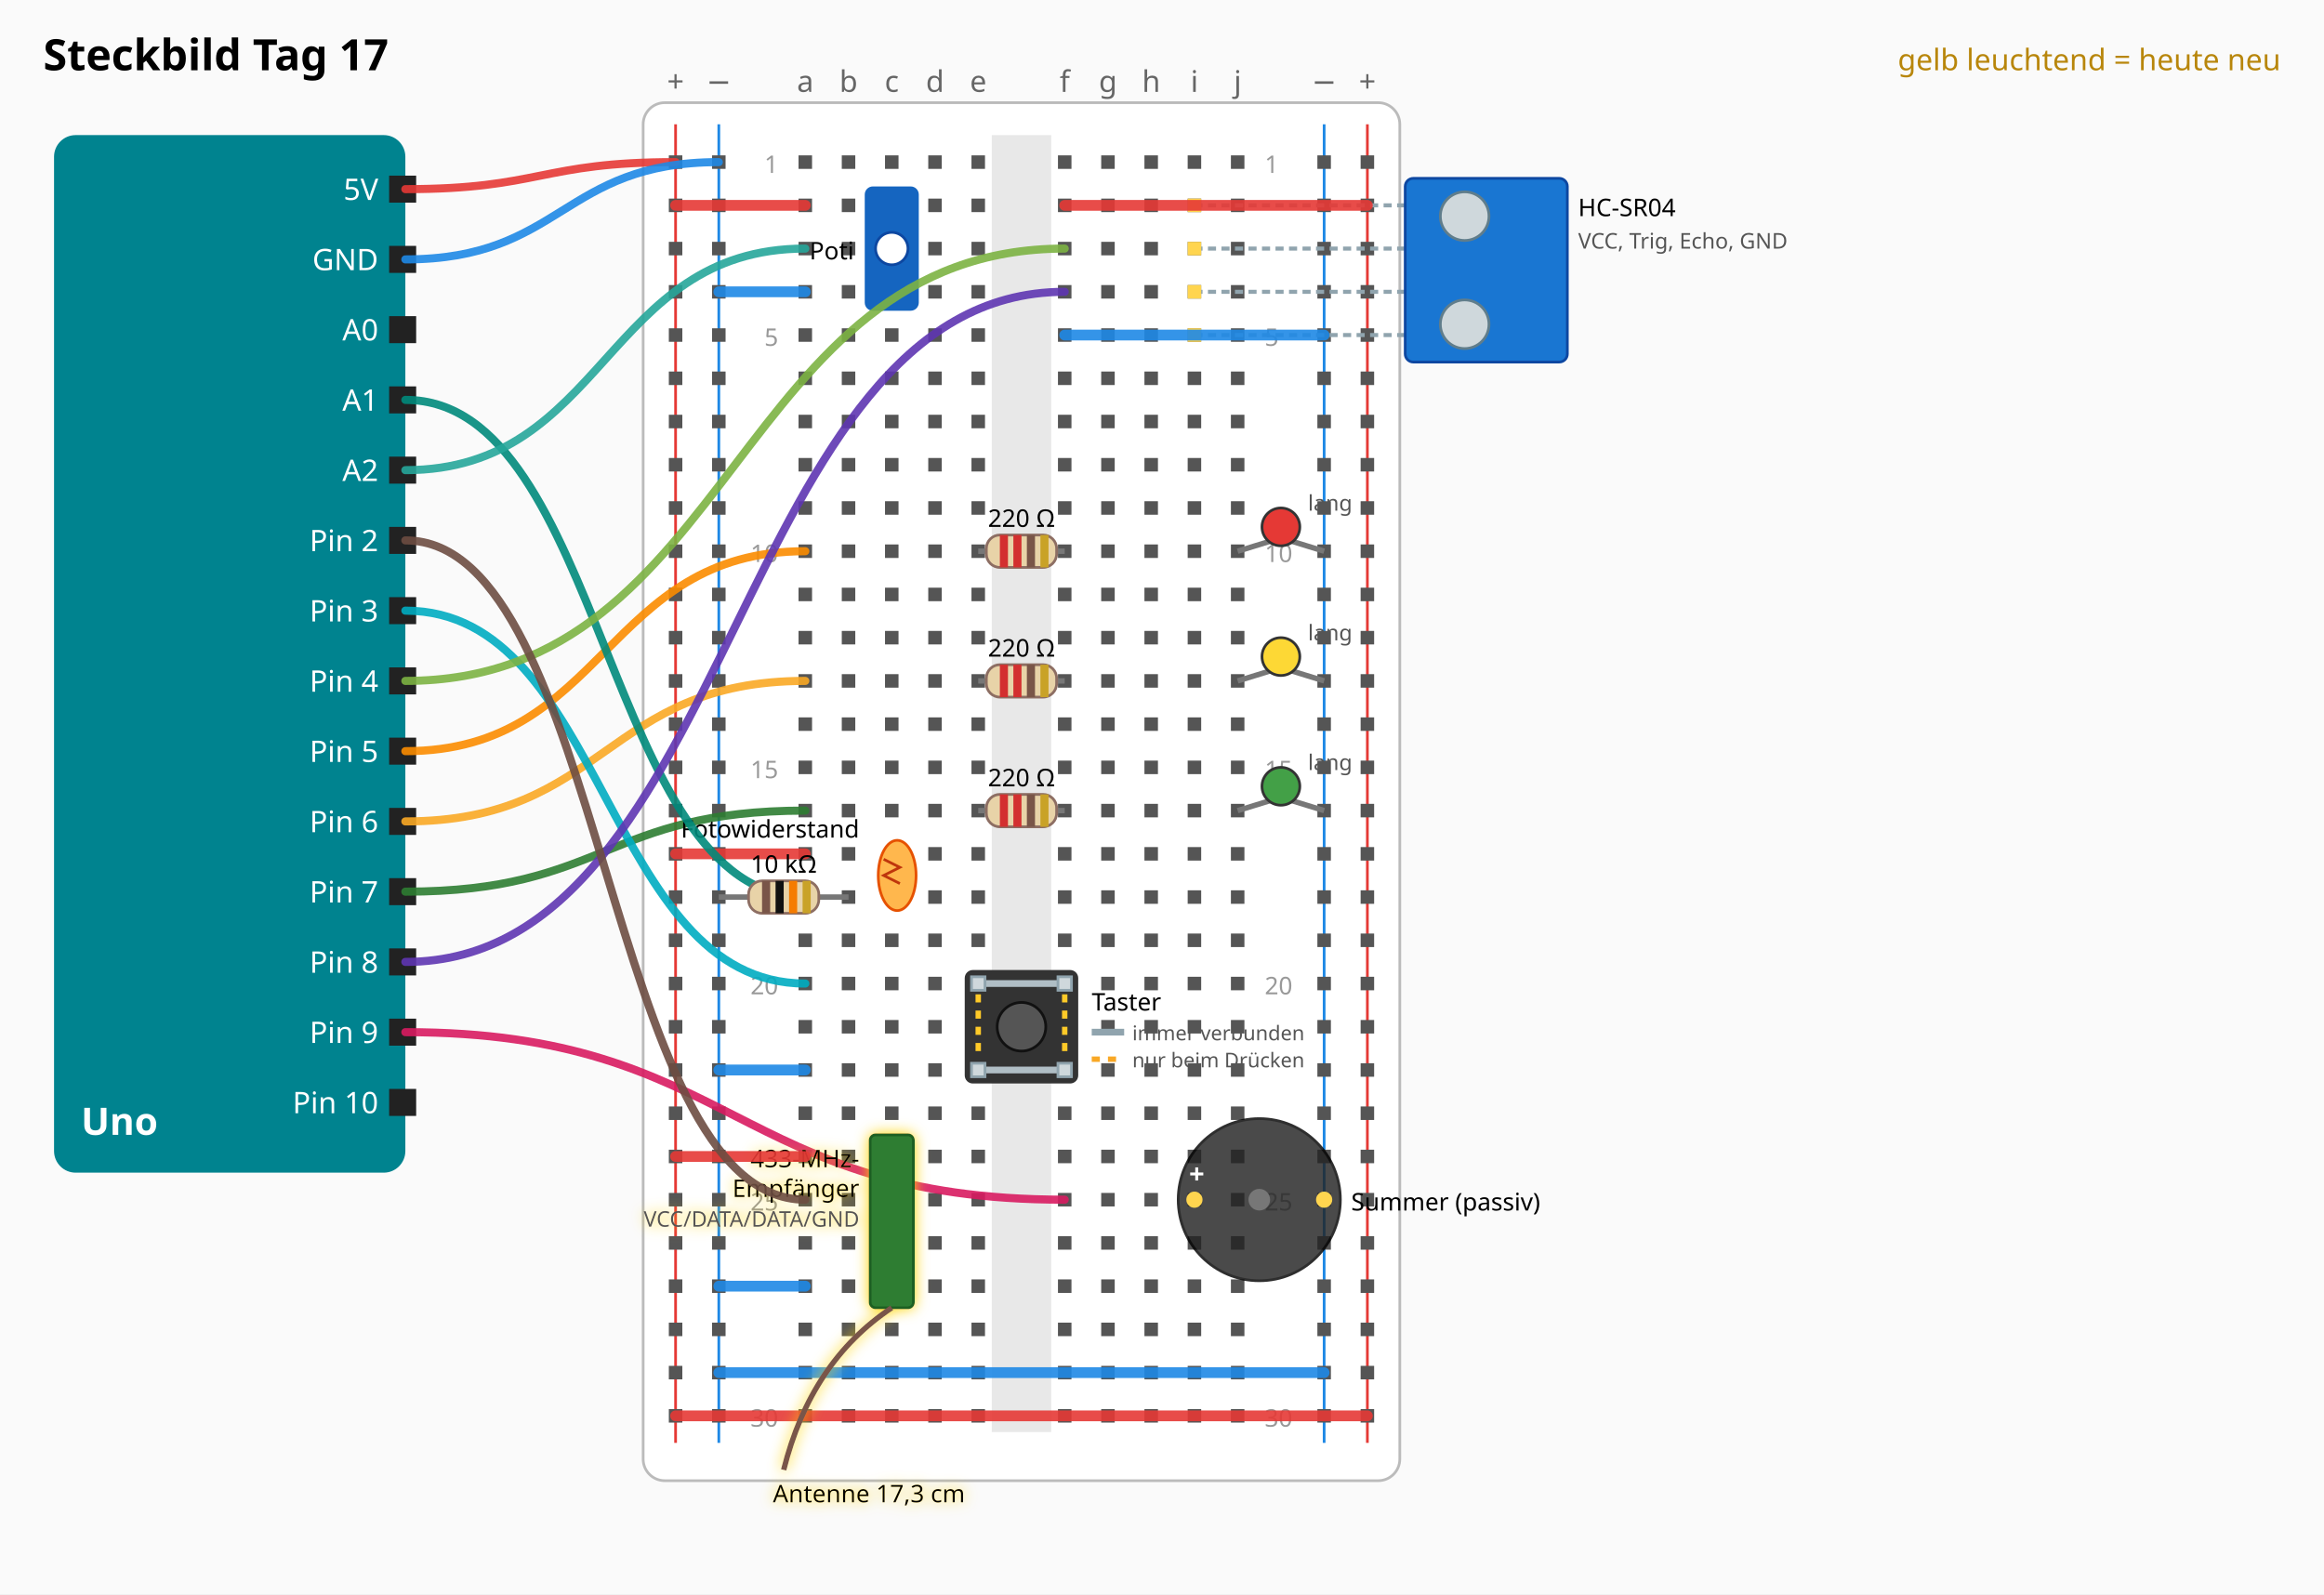
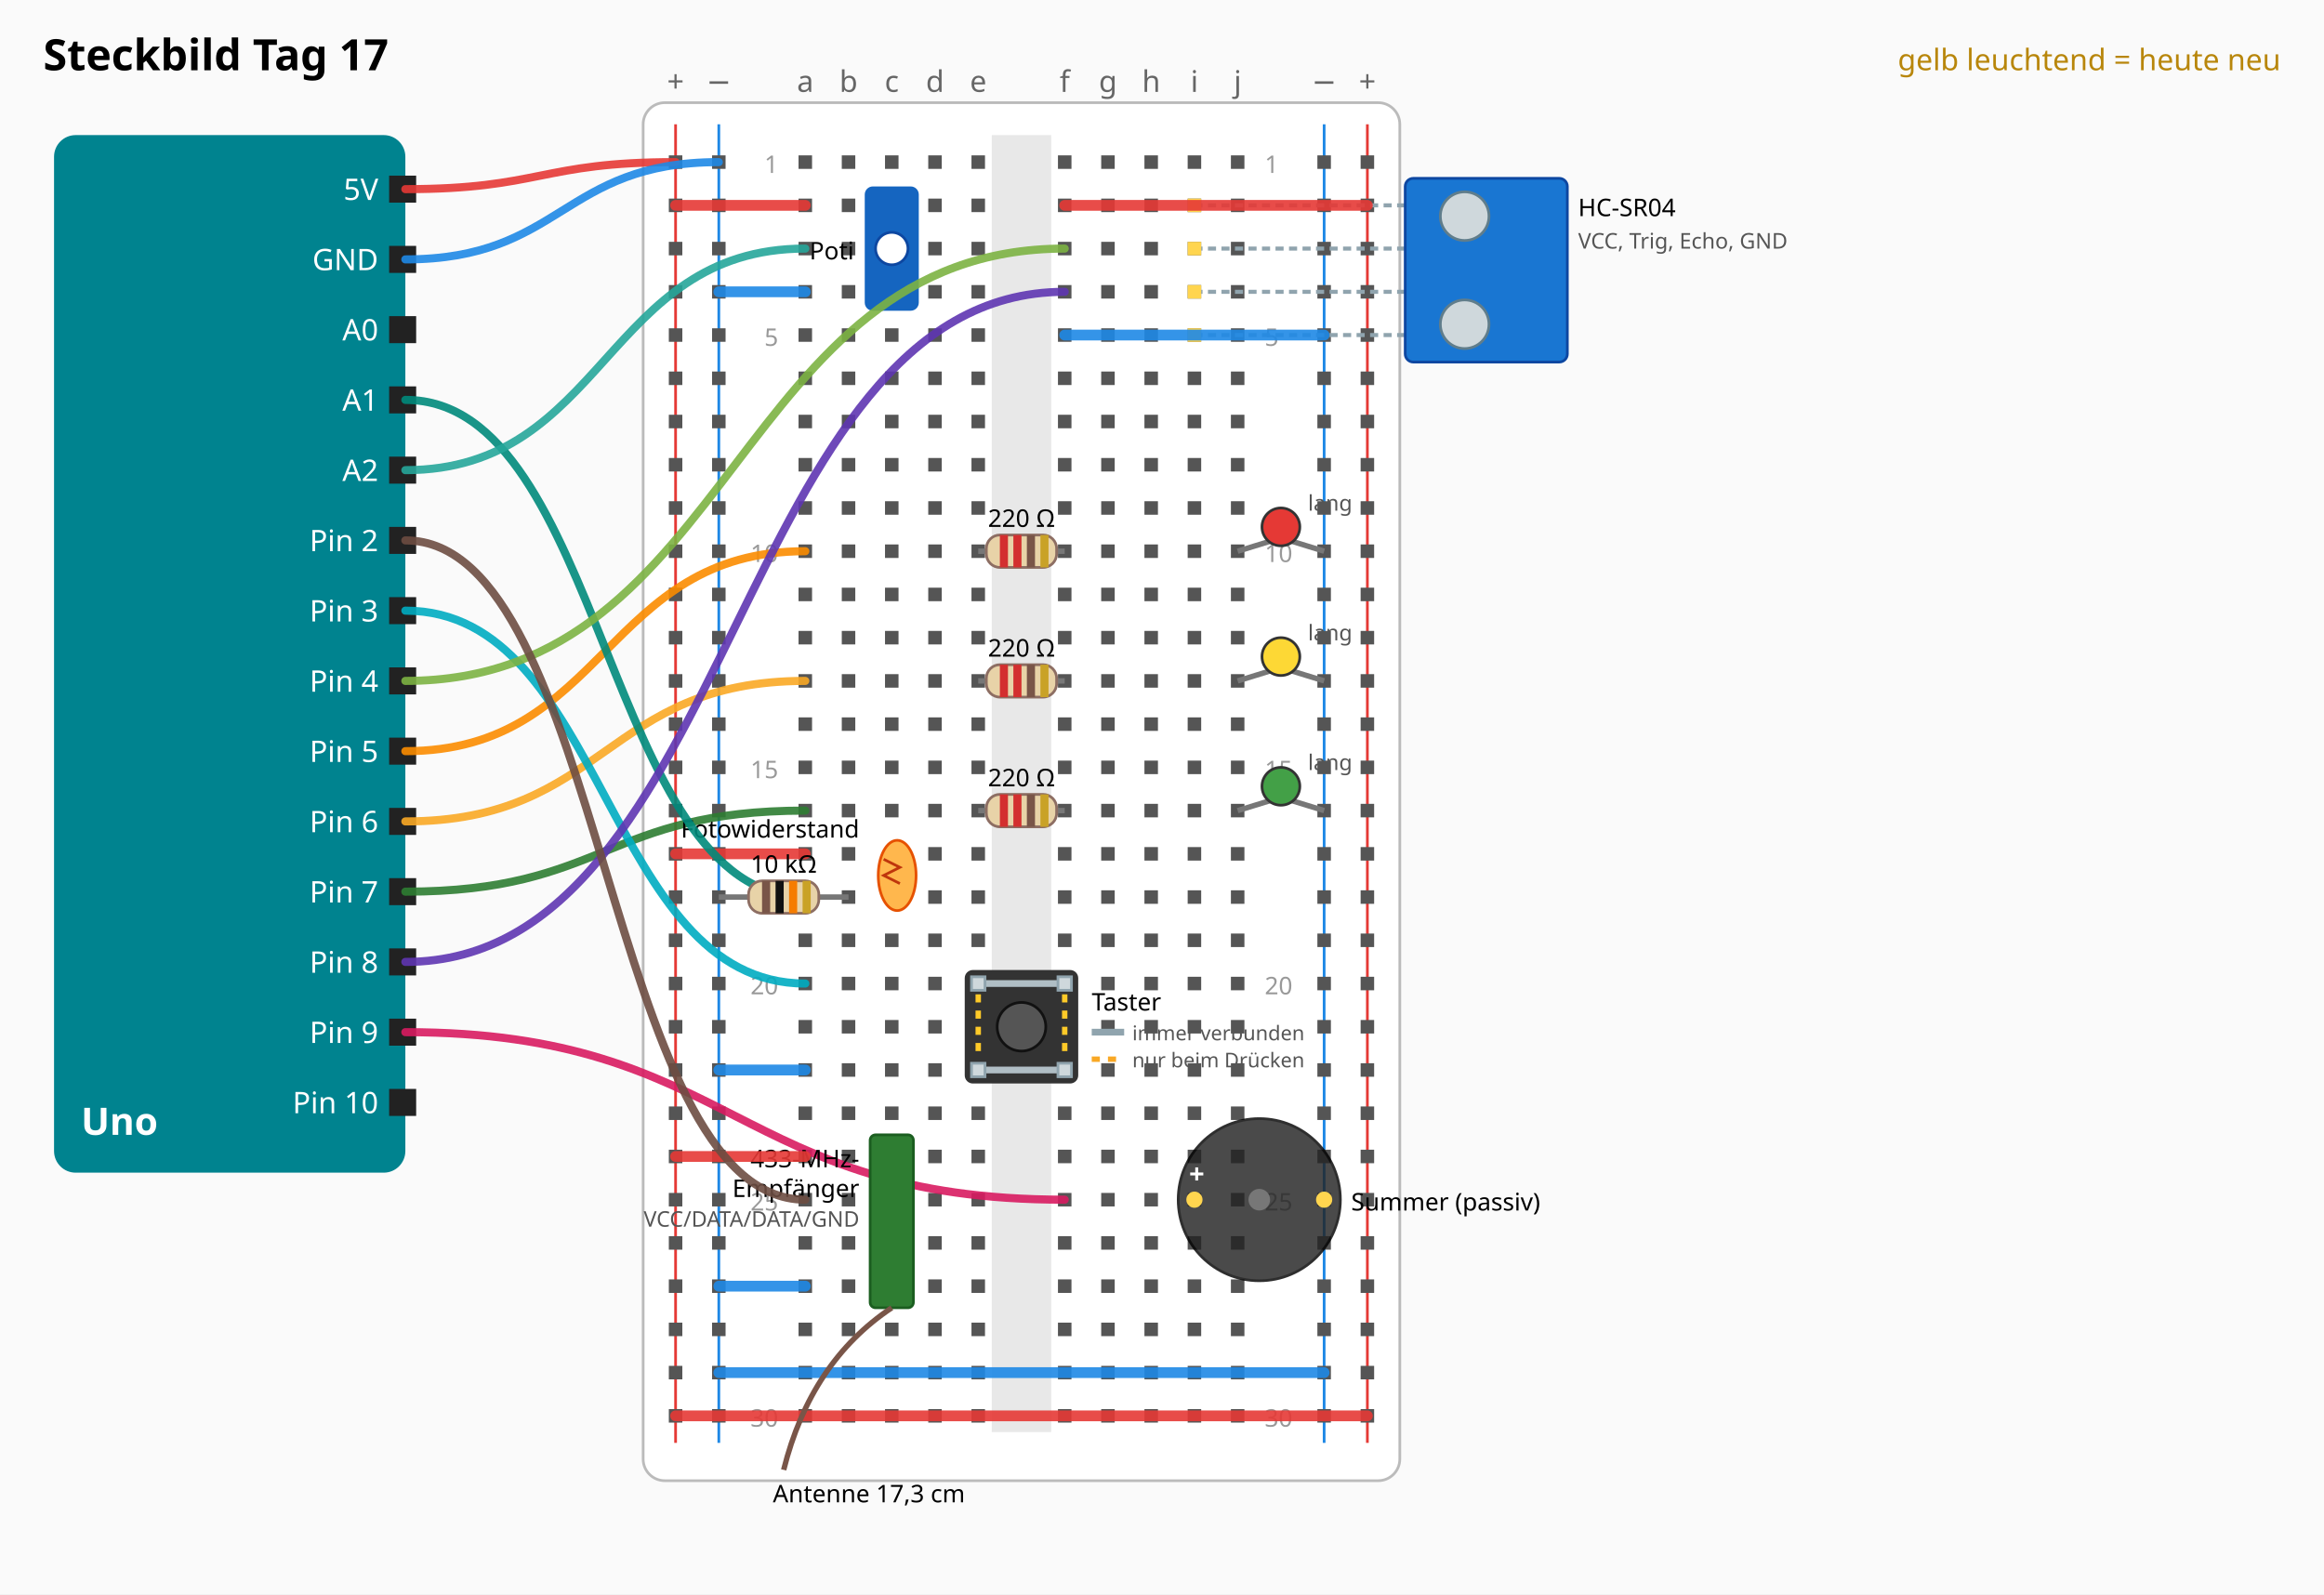
<svg xmlns="http://www.w3.org/2000/svg" viewBox="0 0 860 590" font-family="sans-serif" font-size="11">
  <defs>
    <filter id="glow" filterUnits="userSpaceOnUse" x="0" y="0" width="860" height="590">
      <feDropShadow dx="0" dy="0" stdDeviation="2.5" flood-color="#ffd400" flood-opacity="1" />
    </filter>
  </defs>
  <rect width="860" height="590" fill="#fafafa" />
  <text x="16" y="26" font-size="16" font-weight="bold">Steckbild Tag 17</text>
  <text x="844" y="26" text-anchor="end" fill="#b8860b">gelb leuchtend = heute neu</text>
  <rect x="238" y="38" width="280" height="510" rx="8" fill="#ffffff" stroke="#bbb" />
  <rect x="367" y="50" width="22" height="480" fill="#e8e8e8" />
  <line x1="250" y1="46" x2="250" y2="534" stroke="#e53935" stroke-width="1" />
  <line x1="506" y1="46" x2="506" y2="534" stroke="#e53935" stroke-width="1" />
  <line x1="266" y1="46" x2="266" y2="534" stroke="#1e88e5" stroke-width="1" />
  <line x1="490" y1="46" x2="490" y2="534" stroke="#1e88e5" stroke-width="1" />
  <text x="250" y="34" text-anchor="middle" fill="#666">+</text>
  <rect x="247.5" y="57.5" width="5" height="5" fill="#555" />
  <rect x="247.5" y="73.5" width="5" height="5" fill="#555" />
  <rect x="247.5" y="89.5" width="5" height="5" fill="#555" />
  <rect x="247.5" y="105.5" width="5" height="5" fill="#555" />
  <rect x="247.5" y="121.5" width="5" height="5" fill="#555" />
  <rect x="247.5" y="137.5" width="5" height="5" fill="#555" />
  <rect x="247.5" y="153.5" width="5" height="5" fill="#555" />
  <rect x="247.5" y="169.5" width="5" height="5" fill="#555" />
  <rect x="247.5" y="185.5" width="5" height="5" fill="#555" />
  <rect x="247.5" y="201.5" width="5" height="5" fill="#555" />
  <rect x="247.5" y="217.5" width="5" height="5" fill="#555" />
  <rect x="247.5" y="233.5" width="5" height="5" fill="#555" />
  <rect x="247.5" y="249.5" width="5" height="5" fill="#555" />
  <rect x="247.5" y="265.5" width="5" height="5" fill="#555" />
  <rect x="247.5" y="281.5" width="5" height="5" fill="#555" />
  <rect x="247.5" y="297.5" width="5" height="5" fill="#555" />
  <rect x="247.5" y="313.5" width="5" height="5" fill="#555" />
  <rect x="247.5" y="329.5" width="5" height="5" fill="#555" />
  <rect x="247.5" y="345.5" width="5" height="5" fill="#555" />
  <rect x="247.5" y="361.5" width="5" height="5" fill="#555" />
  <rect x="247.5" y="377.5" width="5" height="5" fill="#555" />
  <rect x="247.5" y="393.5" width="5" height="5" fill="#555" />
  <rect x="247.5" y="409.5" width="5" height="5" fill="#555" />
  <rect x="247.5" y="425.5" width="5" height="5" fill="#555" />
  <rect x="247.5" y="441.5" width="5" height="5" fill="#555" />
  <rect x="247.5" y="457.5" width="5" height="5" fill="#555" />
  <rect x="247.5" y="473.5" width="5" height="5" fill="#555" />
  <rect x="247.5" y="489.5" width="5" height="5" fill="#555" />
  <rect x="247.5" y="505.5" width="5" height="5" fill="#555" />
  <rect x="247.5" y="521.5" width="5" height="5" fill="#555" />
  <text x="266" y="34" text-anchor="middle" fill="#666">−</text>
  <rect x="263.5" y="57.5" width="5" height="5" fill="#555" />
  <rect x="263.5" y="73.5" width="5" height="5" fill="#555" />
  <rect x="263.5" y="89.5" width="5" height="5" fill="#555" />
  <rect x="263.5" y="105.5" width="5" height="5" fill="#555" />
  <rect x="263.5" y="121.5" width="5" height="5" fill="#555" />
  <rect x="263.5" y="137.5" width="5" height="5" fill="#555" />
  <rect x="263.5" y="153.5" width="5" height="5" fill="#555" />
  <rect x="263.5" y="169.5" width="5" height="5" fill="#555" />
  <rect x="263.5" y="185.5" width="5" height="5" fill="#555" />
  <rect x="263.5" y="201.5" width="5" height="5" fill="#555" />
  <rect x="263.5" y="217.5" width="5" height="5" fill="#555" />
  <rect x="263.5" y="233.5" width="5" height="5" fill="#555" />
  <rect x="263.5" y="249.5" width="5" height="5" fill="#555" />
  <rect x="263.5" y="265.5" width="5" height="5" fill="#555" />
  <rect x="263.5" y="281.5" width="5" height="5" fill="#555" />
  <rect x="263.5" y="297.5" width="5" height="5" fill="#555" />
  <rect x="263.5" y="313.5" width="5" height="5" fill="#555" />
  <rect x="263.5" y="329.5" width="5" height="5" fill="#555" />
  <rect x="263.5" y="345.5" width="5" height="5" fill="#555" />
  <rect x="263.5" y="361.5" width="5" height="5" fill="#555" />
  <rect x="263.5" y="377.5" width="5" height="5" fill="#555" />
  <rect x="263.5" y="393.5" width="5" height="5" fill="#555" />
  <rect x="263.5" y="409.5" width="5" height="5" fill="#555" />
  <rect x="263.5" y="425.5" width="5" height="5" fill="#555" />
  <rect x="263.5" y="441.5" width="5" height="5" fill="#555" />
  <rect x="263.5" y="457.5" width="5" height="5" fill="#555" />
  <rect x="263.5" y="473.5" width="5" height="5" fill="#555" />
  <rect x="263.5" y="489.5" width="5" height="5" fill="#555" />
  <rect x="263.5" y="505.5" width="5" height="5" fill="#555" />
  <rect x="263.5" y="521.5" width="5" height="5" fill="#555" />
  <text x="298" y="34" text-anchor="middle" fill="#666">a</text>
  <rect x="295.5" y="57.5" width="5" height="5" fill="#555" />
  <rect x="295.5" y="73.5" width="5" height="5" fill="#555" />
  <rect x="295.5" y="89.5" width="5" height="5" fill="#555" />
  <rect x="295.5" y="105.5" width="5" height="5" fill="#555" />
  <rect x="295.5" y="121.5" width="5" height="5" fill="#555" />
  <rect x="295.5" y="137.5" width="5" height="5" fill="#555" />
  <rect x="295.5" y="153.5" width="5" height="5" fill="#555" />
  <rect x="295.5" y="169.5" width="5" height="5" fill="#555" />
  <rect x="295.5" y="185.5" width="5" height="5" fill="#555" />
  <rect x="295.5" y="201.5" width="5" height="5" fill="#555" />
  <rect x="295.5" y="217.5" width="5" height="5" fill="#555" />
  <rect x="295.5" y="233.5" width="5" height="5" fill="#555" />
  <rect x="295.5" y="249.5" width="5" height="5" fill="#555" />
  <rect x="295.5" y="265.5" width="5" height="5" fill="#555" />
  <rect x="295.5" y="281.5" width="5" height="5" fill="#555" />
  <rect x="295.5" y="297.5" width="5" height="5" fill="#555" />
  <rect x="295.5" y="313.5" width="5" height="5" fill="#555" />
  <rect x="295.5" y="329.5" width="5" height="5" fill="#555" />
  <rect x="295.5" y="345.5" width="5" height="5" fill="#555" />
  <rect x="295.5" y="361.5" width="5" height="5" fill="#555" />
  <rect x="295.5" y="377.5" width="5" height="5" fill="#555" />
  <rect x="295.5" y="393.5" width="5" height="5" fill="#555" />
  <rect x="295.5" y="409.5" width="5" height="5" fill="#555" />
  <rect x="295.5" y="425.5" width="5" height="5" fill="#555" />
  <rect x="295.5" y="441.5" width="5" height="5" fill="#555" />
  <rect x="295.5" y="457.5" width="5" height="5" fill="#555" />
  <rect x="295.5" y="473.5" width="5" height="5" fill="#555" />
  <rect x="295.5" y="489.5" width="5" height="5" fill="#555" />
  <rect x="295.5" y="505.5" width="5" height="5" fill="#555" />
  <rect x="295.5" y="521.5" width="5" height="5" fill="#555" />
  <text x="314" y="34" text-anchor="middle" fill="#666">b</text>
  <rect x="311.5" y="57.5" width="5" height="5" fill="#555" />
  <rect x="311.5" y="73.5" width="5" height="5" fill="#555" />
  <rect x="311.5" y="89.5" width="5" height="5" fill="#555" />
  <rect x="311.5" y="105.5" width="5" height="5" fill="#555" />
  <rect x="311.5" y="121.5" width="5" height="5" fill="#555" />
  <rect x="311.5" y="137.5" width="5" height="5" fill="#555" />
  <rect x="311.5" y="153.5" width="5" height="5" fill="#555" />
  <rect x="311.5" y="169.5" width="5" height="5" fill="#555" />
  <rect x="311.5" y="185.5" width="5" height="5" fill="#555" />
  <rect x="311.5" y="201.5" width="5" height="5" fill="#555" />
  <rect x="311.5" y="217.5" width="5" height="5" fill="#555" />
  <rect x="311.5" y="233.5" width="5" height="5" fill="#555" />
  <rect x="311.5" y="249.5" width="5" height="5" fill="#555" />
  <rect x="311.5" y="265.5" width="5" height="5" fill="#555" />
  <rect x="311.5" y="281.5" width="5" height="5" fill="#555" />
  <rect x="311.5" y="297.5" width="5" height="5" fill="#555" />
  <rect x="311.5" y="313.5" width="5" height="5" fill="#555" />
  <rect x="311.5" y="329.5" width="5" height="5" fill="#555" />
  <rect x="311.5" y="345.5" width="5" height="5" fill="#555" />
  <rect x="311.5" y="361.5" width="5" height="5" fill="#555" />
  <rect x="311.5" y="377.5" width="5" height="5" fill="#555" />
  <rect x="311.5" y="393.5" width="5" height="5" fill="#555" />
  <rect x="311.5" y="409.5" width="5" height="5" fill="#555" />
  <rect x="311.5" y="425.5" width="5" height="5" fill="#555" />
  <rect x="311.5" y="441.5" width="5" height="5" fill="#555" />
  <rect x="311.5" y="457.5" width="5" height="5" fill="#555" />
  <rect x="311.5" y="473.5" width="5" height="5" fill="#555" />
  <rect x="311.5" y="489.5" width="5" height="5" fill="#555" />
  <rect x="311.5" y="505.5" width="5" height="5" fill="#555" />
  <rect x="311.5" y="521.5" width="5" height="5" fill="#555" />
  <text x="330" y="34" text-anchor="middle" fill="#666">c</text>
  <rect x="327.5" y="57.5" width="5" height="5" fill="#555" />
  <rect x="327.5" y="73.5" width="5" height="5" fill="#555" />
  <rect x="327.5" y="89.5" width="5" height="5" fill="#555" />
  <rect x="327.5" y="105.5" width="5" height="5" fill="#555" />
  <rect x="327.5" y="121.5" width="5" height="5" fill="#555" />
  <rect x="327.5" y="137.5" width="5" height="5" fill="#555" />
  <rect x="327.5" y="153.5" width="5" height="5" fill="#555" />
  <rect x="327.5" y="169.5" width="5" height="5" fill="#555" />
  <rect x="327.5" y="185.5" width="5" height="5" fill="#555" />
  <rect x="327.5" y="201.5" width="5" height="5" fill="#555" />
  <rect x="327.5" y="217.5" width="5" height="5" fill="#555" />
  <rect x="327.5" y="233.5" width="5" height="5" fill="#555" />
  <rect x="327.5" y="249.5" width="5" height="5" fill="#555" />
  <rect x="327.5" y="265.5" width="5" height="5" fill="#555" />
  <rect x="327.5" y="281.5" width="5" height="5" fill="#555" />
  <rect x="327.5" y="297.5" width="5" height="5" fill="#555" />
  <rect x="327.5" y="313.5" width="5" height="5" fill="#555" />
  <rect x="327.5" y="329.5" width="5" height="5" fill="#555" />
  <rect x="327.5" y="345.5" width="5" height="5" fill="#555" />
  <rect x="327.5" y="361.5" width="5" height="5" fill="#555" />
  <rect x="327.5" y="377.5" width="5" height="5" fill="#555" />
  <rect x="327.5" y="393.5" width="5" height="5" fill="#555" />
  <rect x="327.5" y="409.5" width="5" height="5" fill="#555" />
  <rect x="327.5" y="425.5" width="5" height="5" fill="#555" />
  <rect x="327.5" y="441.5" width="5" height="5" fill="#555" />
  <rect x="327.5" y="457.5" width="5" height="5" fill="#555" />
  <rect x="327.5" y="473.5" width="5" height="5" fill="#555" />
  <rect x="327.5" y="489.5" width="5" height="5" fill="#555" />
  <rect x="327.5" y="505.5" width="5" height="5" fill="#555" />
  <rect x="327.5" y="521.5" width="5" height="5" fill="#555" />
  <text x="346" y="34" text-anchor="middle" fill="#666">d</text>
  <rect x="343.5" y="57.5" width="5" height="5" fill="#555" />
  <rect x="343.5" y="73.5" width="5" height="5" fill="#555" />
  <rect x="343.5" y="89.5" width="5" height="5" fill="#555" />
  <rect x="343.5" y="105.5" width="5" height="5" fill="#555" />
  <rect x="343.5" y="121.5" width="5" height="5" fill="#555" />
  <rect x="343.5" y="137.5" width="5" height="5" fill="#555" />
  <rect x="343.5" y="153.5" width="5" height="5" fill="#555" />
  <rect x="343.5" y="169.5" width="5" height="5" fill="#555" />
  <rect x="343.5" y="185.5" width="5" height="5" fill="#555" />
  <rect x="343.5" y="201.5" width="5" height="5" fill="#555" />
  <rect x="343.5" y="217.5" width="5" height="5" fill="#555" />
  <rect x="343.5" y="233.5" width="5" height="5" fill="#555" />
  <rect x="343.5" y="249.5" width="5" height="5" fill="#555" />
  <rect x="343.5" y="265.5" width="5" height="5" fill="#555" />
  <rect x="343.5" y="281.5" width="5" height="5" fill="#555" />
  <rect x="343.5" y="297.5" width="5" height="5" fill="#555" />
  <rect x="343.5" y="313.5" width="5" height="5" fill="#555" />
  <rect x="343.5" y="329.5" width="5" height="5" fill="#555" />
  <rect x="343.5" y="345.5" width="5" height="5" fill="#555" />
  <rect x="343.5" y="361.5" width="5" height="5" fill="#555" />
  <rect x="343.5" y="377.5" width="5" height="5" fill="#555" />
  <rect x="343.5" y="393.5" width="5" height="5" fill="#555" />
  <rect x="343.5" y="409.5" width="5" height="5" fill="#555" />
  <rect x="343.5" y="425.5" width="5" height="5" fill="#555" />
  <rect x="343.5" y="441.5" width="5" height="5" fill="#555" />
  <rect x="343.5" y="457.5" width="5" height="5" fill="#555" />
  <rect x="343.5" y="473.5" width="5" height="5" fill="#555" />
  <rect x="343.5" y="489.5" width="5" height="5" fill="#555" />
  <rect x="343.5" y="505.5" width="5" height="5" fill="#555" />
  <rect x="343.5" y="521.5" width="5" height="5" fill="#555" />
  <text x="362" y="34" text-anchor="middle" fill="#666">e</text>
  <rect x="359.5" y="57.5" width="5" height="5" fill="#555" />
  <rect x="359.5" y="73.5" width="5" height="5" fill="#555" />
  <rect x="359.5" y="89.5" width="5" height="5" fill="#555" />
  <rect x="359.5" y="105.5" width="5" height="5" fill="#555" />
  <rect x="359.5" y="121.5" width="5" height="5" fill="#555" />
  <rect x="359.5" y="137.5" width="5" height="5" fill="#555" />
  <rect x="359.5" y="153.5" width="5" height="5" fill="#555" />
  <rect x="359.5" y="169.5" width="5" height="5" fill="#555" />
  <rect x="359.5" y="185.5" width="5" height="5" fill="#555" />
  <rect x="359.5" y="201.5" width="5" height="5" fill="#555" />
  <rect x="359.5" y="217.5" width="5" height="5" fill="#555" />
  <rect x="359.5" y="233.5" width="5" height="5" fill="#555" />
  <rect x="359.5" y="249.5" width="5" height="5" fill="#555" />
  <rect x="359.5" y="265.5" width="5" height="5" fill="#555" />
  <rect x="359.5" y="281.5" width="5" height="5" fill="#555" />
  <rect x="359.5" y="297.5" width="5" height="5" fill="#555" />
  <rect x="359.5" y="313.5" width="5" height="5" fill="#555" />
  <rect x="359.5" y="329.5" width="5" height="5" fill="#555" />
  <rect x="359.5" y="345.5" width="5" height="5" fill="#555" />
  <rect x="359.5" y="361.5" width="5" height="5" fill="#555" />
  <rect x="359.5" y="377.5" width="5" height="5" fill="#555" />
  <rect x="359.5" y="393.5" width="5" height="5" fill="#555" />
  <rect x="359.5" y="409.5" width="5" height="5" fill="#555" />
  <rect x="359.5" y="425.5" width="5" height="5" fill="#555" />
  <rect x="359.5" y="441.5" width="5" height="5" fill="#555" />
  <rect x="359.5" y="457.5" width="5" height="5" fill="#555" />
  <rect x="359.5" y="473.5" width="5" height="5" fill="#555" />
  <rect x="359.5" y="489.5" width="5" height="5" fill="#555" />
  <rect x="359.5" y="505.5" width="5" height="5" fill="#555" />
  <rect x="359.5" y="521.5" width="5" height="5" fill="#555" />
  <text x="394" y="34" text-anchor="middle" fill="#666">f</text>
  <rect x="391.5" y="57.5" width="5" height="5" fill="#555" />
  <rect x="391.5" y="73.5" width="5" height="5" fill="#555" />
  <rect x="391.5" y="89.5" width="5" height="5" fill="#555" />
  <rect x="391.5" y="105.5" width="5" height="5" fill="#555" />
  <rect x="391.5" y="121.5" width="5" height="5" fill="#555" />
  <rect x="391.5" y="137.5" width="5" height="5" fill="#555" />
  <rect x="391.5" y="153.5" width="5" height="5" fill="#555" />
  <rect x="391.5" y="169.5" width="5" height="5" fill="#555" />
  <rect x="391.5" y="185.5" width="5" height="5" fill="#555" />
  <rect x="391.5" y="201.5" width="5" height="5" fill="#555" />
  <rect x="391.5" y="217.5" width="5" height="5" fill="#555" />
  <rect x="391.5" y="233.5" width="5" height="5" fill="#555" />
  <rect x="391.5" y="249.5" width="5" height="5" fill="#555" />
  <rect x="391.5" y="265.5" width="5" height="5" fill="#555" />
  <rect x="391.5" y="281.5" width="5" height="5" fill="#555" />
  <rect x="391.5" y="297.5" width="5" height="5" fill="#555" />
  <rect x="391.5" y="313.5" width="5" height="5" fill="#555" />
  <rect x="391.5" y="329.5" width="5" height="5" fill="#555" />
  <rect x="391.5" y="345.5" width="5" height="5" fill="#555" />
  <rect x="391.5" y="361.5" width="5" height="5" fill="#555" />
  <rect x="391.5" y="377.5" width="5" height="5" fill="#555" />
  <rect x="391.5" y="393.5" width="5" height="5" fill="#555" />
  <rect x="391.5" y="409.5" width="5" height="5" fill="#555" />
  <rect x="391.5" y="425.5" width="5" height="5" fill="#555" />
  <rect x="391.5" y="441.5" width="5" height="5" fill="#555" />
  <rect x="391.5" y="457.5" width="5" height="5" fill="#555" />
  <rect x="391.5" y="473.5" width="5" height="5" fill="#555" />
  <rect x="391.5" y="489.5" width="5" height="5" fill="#555" />
  <rect x="391.5" y="505.5" width="5" height="5" fill="#555" />
  <rect x="391.5" y="521.5" width="5" height="5" fill="#555" />
  <text x="410" y="34" text-anchor="middle" fill="#666">g</text>
  <rect x="407.5" y="57.5" width="5" height="5" fill="#555" />
  <rect x="407.5" y="73.5" width="5" height="5" fill="#555" />
  <rect x="407.5" y="89.5" width="5" height="5" fill="#555" />
  <rect x="407.5" y="105.5" width="5" height="5" fill="#555" />
  <rect x="407.5" y="121.5" width="5" height="5" fill="#555" />
  <rect x="407.5" y="137.5" width="5" height="5" fill="#555" />
  <rect x="407.5" y="153.5" width="5" height="5" fill="#555" />
  <rect x="407.5" y="169.5" width="5" height="5" fill="#555" />
  <rect x="407.5" y="185.5" width="5" height="5" fill="#555" />
  <rect x="407.5" y="201.5" width="5" height="5" fill="#555" />
  <rect x="407.5" y="217.5" width="5" height="5" fill="#555" />
  <rect x="407.5" y="233.5" width="5" height="5" fill="#555" />
  <rect x="407.5" y="249.5" width="5" height="5" fill="#555" />
  <rect x="407.5" y="265.5" width="5" height="5" fill="#555" />
  <rect x="407.5" y="281.5" width="5" height="5" fill="#555" />
  <rect x="407.5" y="297.5" width="5" height="5" fill="#555" />
  <rect x="407.5" y="313.5" width="5" height="5" fill="#555" />
  <rect x="407.5" y="329.5" width="5" height="5" fill="#555" />
  <rect x="407.5" y="345.5" width="5" height="5" fill="#555" />
  <rect x="407.5" y="361.5" width="5" height="5" fill="#555" />
  <rect x="407.5" y="377.5" width="5" height="5" fill="#555" />
  <rect x="407.5" y="393.5" width="5" height="5" fill="#555" />
  <rect x="407.5" y="409.5" width="5" height="5" fill="#555" />
  <rect x="407.5" y="425.5" width="5" height="5" fill="#555" />
  <rect x="407.5" y="441.5" width="5" height="5" fill="#555" />
  <rect x="407.5" y="457.5" width="5" height="5" fill="#555" />
  <rect x="407.5" y="473.5" width="5" height="5" fill="#555" />
  <rect x="407.5" y="489.5" width="5" height="5" fill="#555" />
  <rect x="407.5" y="505.5" width="5" height="5" fill="#555" />
  <rect x="407.5" y="521.5" width="5" height="5" fill="#555" />
  <text x="426" y="34" text-anchor="middle" fill="#666">h</text>
  <rect x="423.5" y="57.5" width="5" height="5" fill="#555" />
  <rect x="423.5" y="73.5" width="5" height="5" fill="#555" />
  <rect x="423.5" y="89.5" width="5" height="5" fill="#555" />
  <rect x="423.5" y="105.5" width="5" height="5" fill="#555" />
  <rect x="423.5" y="121.5" width="5" height="5" fill="#555" />
  <rect x="423.5" y="137.5" width="5" height="5" fill="#555" />
  <rect x="423.5" y="153.5" width="5" height="5" fill="#555" />
  <rect x="423.5" y="169.5" width="5" height="5" fill="#555" />
  <rect x="423.5" y="185.5" width="5" height="5" fill="#555" />
  <rect x="423.5" y="201.5" width="5" height="5" fill="#555" />
  <rect x="423.5" y="217.5" width="5" height="5" fill="#555" />
  <rect x="423.5" y="233.5" width="5" height="5" fill="#555" />
  <rect x="423.5" y="249.5" width="5" height="5" fill="#555" />
  <rect x="423.5" y="265.5" width="5" height="5" fill="#555" />
  <rect x="423.5" y="281.5" width="5" height="5" fill="#555" />
  <rect x="423.5" y="297.5" width="5" height="5" fill="#555" />
  <rect x="423.5" y="313.5" width="5" height="5" fill="#555" />
  <rect x="423.5" y="329.5" width="5" height="5" fill="#555" />
  <rect x="423.5" y="345.5" width="5" height="5" fill="#555" />
  <rect x="423.5" y="361.5" width="5" height="5" fill="#555" />
  <rect x="423.5" y="377.5" width="5" height="5" fill="#555" />
  <rect x="423.5" y="393.5" width="5" height="5" fill="#555" />
  <rect x="423.5" y="409.5" width="5" height="5" fill="#555" />
  <rect x="423.5" y="425.5" width="5" height="5" fill="#555" />
  <rect x="423.5" y="441.5" width="5" height="5" fill="#555" />
  <rect x="423.5" y="457.5" width="5" height="5" fill="#555" />
  <rect x="423.5" y="473.5" width="5" height="5" fill="#555" />
  <rect x="423.5" y="489.5" width="5" height="5" fill="#555" />
  <rect x="423.5" y="505.5" width="5" height="5" fill="#555" />
  <rect x="423.5" y="521.5" width="5" height="5" fill="#555" />
  <text x="442" y="34" text-anchor="middle" fill="#666">i</text>
  <rect x="439.5" y="57.5" width="5" height="5" fill="#555" />
  <rect x="439.5" y="73.5" width="5" height="5" fill="#555" />
  <rect x="439.5" y="89.5" width="5" height="5" fill="#555" />
  <rect x="439.5" y="105.5" width="5" height="5" fill="#555" />
  <rect x="439.5" y="121.5" width="5" height="5" fill="#555" />
  <rect x="439.5" y="137.5" width="5" height="5" fill="#555" />
  <rect x="439.5" y="153.5" width="5" height="5" fill="#555" />
  <rect x="439.5" y="169.5" width="5" height="5" fill="#555" />
  <rect x="439.5" y="185.5" width="5" height="5" fill="#555" />
  <rect x="439.5" y="201.5" width="5" height="5" fill="#555" />
  <rect x="439.5" y="217.5" width="5" height="5" fill="#555" />
  <rect x="439.5" y="233.5" width="5" height="5" fill="#555" />
  <rect x="439.5" y="249.5" width="5" height="5" fill="#555" />
  <rect x="439.5" y="265.5" width="5" height="5" fill="#555" />
  <rect x="439.5" y="281.5" width="5" height="5" fill="#555" />
  <rect x="439.5" y="297.5" width="5" height="5" fill="#555" />
  <rect x="439.5" y="313.5" width="5" height="5" fill="#555" />
  <rect x="439.5" y="329.5" width="5" height="5" fill="#555" />
  <rect x="439.5" y="345.5" width="5" height="5" fill="#555" />
  <rect x="439.5" y="361.5" width="5" height="5" fill="#555" />
  <rect x="439.5" y="377.5" width="5" height="5" fill="#555" />
  <rect x="439.5" y="393.5" width="5" height="5" fill="#555" />
  <rect x="439.5" y="409.5" width="5" height="5" fill="#555" />
  <rect x="439.5" y="425.5" width="5" height="5" fill="#555" />
  <rect x="439.5" y="441.5" width="5" height="5" fill="#555" />
  <rect x="439.5" y="457.5" width="5" height="5" fill="#555" />
  <rect x="439.5" y="473.5" width="5" height="5" fill="#555" />
  <rect x="439.5" y="489.5" width="5" height="5" fill="#555" />
  <rect x="439.5" y="505.5" width="5" height="5" fill="#555" />
  <rect x="439.5" y="521.5" width="5" height="5" fill="#555" />
  <text x="458" y="34" text-anchor="middle" fill="#666">j</text>
  <rect x="455.5" y="57.5" width="5" height="5" fill="#555" />
  <rect x="455.5" y="73.5" width="5" height="5" fill="#555" />
  <rect x="455.5" y="89.5" width="5" height="5" fill="#555" />
  <rect x="455.5" y="105.5" width="5" height="5" fill="#555" />
  <rect x="455.5" y="121.5" width="5" height="5" fill="#555" />
  <rect x="455.5" y="137.5" width="5" height="5" fill="#555" />
  <rect x="455.5" y="153.5" width="5" height="5" fill="#555" />
  <rect x="455.5" y="169.5" width="5" height="5" fill="#555" />
  <rect x="455.5" y="185.5" width="5" height="5" fill="#555" />
  <rect x="455.5" y="201.5" width="5" height="5" fill="#555" />
  <rect x="455.5" y="217.5" width="5" height="5" fill="#555" />
  <rect x="455.5" y="233.5" width="5" height="5" fill="#555" />
  <rect x="455.5" y="249.5" width="5" height="5" fill="#555" />
  <rect x="455.5" y="265.5" width="5" height="5" fill="#555" />
  <rect x="455.5" y="281.5" width="5" height="5" fill="#555" />
  <rect x="455.5" y="297.5" width="5" height="5" fill="#555" />
  <rect x="455.5" y="313.5" width="5" height="5" fill="#555" />
  <rect x="455.5" y="329.5" width="5" height="5" fill="#555" />
  <rect x="455.5" y="345.5" width="5" height="5" fill="#555" />
  <rect x="455.5" y="361.5" width="5" height="5" fill="#555" />
  <rect x="455.5" y="377.5" width="5" height="5" fill="#555" />
  <rect x="455.5" y="393.5" width="5" height="5" fill="#555" />
  <rect x="455.5" y="409.5" width="5" height="5" fill="#555" />
  <rect x="455.5" y="425.5" width="5" height="5" fill="#555" />
  <rect x="455.5" y="441.5" width="5" height="5" fill="#555" />
  <rect x="455.5" y="457.5" width="5" height="5" fill="#555" />
  <rect x="455.5" y="473.5" width="5" height="5" fill="#555" />
  <rect x="455.5" y="489.5" width="5" height="5" fill="#555" />
  <rect x="455.5" y="505.5" width="5" height="5" fill="#555" />
  <rect x="455.5" y="521.5" width="5" height="5" fill="#555" />
  <text x="490" y="34" text-anchor="middle" fill="#666">−</text>
  <rect x="487.5" y="57.5" width="5" height="5" fill="#555" />
  <rect x="487.5" y="73.5" width="5" height="5" fill="#555" />
  <rect x="487.5" y="89.5" width="5" height="5" fill="#555" />
  <rect x="487.5" y="105.5" width="5" height="5" fill="#555" />
  <rect x="487.5" y="121.5" width="5" height="5" fill="#555" />
  <rect x="487.5" y="137.5" width="5" height="5" fill="#555" />
  <rect x="487.5" y="153.5" width="5" height="5" fill="#555" />
  <rect x="487.5" y="169.5" width="5" height="5" fill="#555" />
  <rect x="487.5" y="185.5" width="5" height="5" fill="#555" />
  <rect x="487.5" y="201.5" width="5" height="5" fill="#555" />
  <rect x="487.5" y="217.5" width="5" height="5" fill="#555" />
  <rect x="487.5" y="233.5" width="5" height="5" fill="#555" />
  <rect x="487.5" y="249.5" width="5" height="5" fill="#555" />
  <rect x="487.5" y="265.5" width="5" height="5" fill="#555" />
  <rect x="487.5" y="281.5" width="5" height="5" fill="#555" />
  <rect x="487.5" y="297.5" width="5" height="5" fill="#555" />
  <rect x="487.5" y="313.5" width="5" height="5" fill="#555" />
  <rect x="487.5" y="329.5" width="5" height="5" fill="#555" />
  <rect x="487.5" y="345.5" width="5" height="5" fill="#555" />
  <rect x="487.5" y="361.5" width="5" height="5" fill="#555" />
  <rect x="487.5" y="377.5" width="5" height="5" fill="#555" />
  <rect x="487.5" y="393.5" width="5" height="5" fill="#555" />
  <rect x="487.5" y="409.5" width="5" height="5" fill="#555" />
  <rect x="487.5" y="425.5" width="5" height="5" fill="#555" />
  <rect x="487.5" y="441.5" width="5" height="5" fill="#555" />
  <rect x="487.5" y="457.5" width="5" height="5" fill="#555" />
  <rect x="487.5" y="473.5" width="5" height="5" fill="#555" />
  <rect x="487.5" y="489.5" width="5" height="5" fill="#555" />
  <rect x="487.5" y="505.5" width="5" height="5" fill="#555" />
  <rect x="487.5" y="521.5" width="5" height="5" fill="#555" />
  <text x="506" y="34" text-anchor="middle" fill="#666">+</text>
  <rect x="503.5" y="57.5" width="5" height="5" fill="#555" />
  <rect x="503.5" y="73.5" width="5" height="5" fill="#555" />
  <rect x="503.5" y="89.5" width="5" height="5" fill="#555" />
  <rect x="503.5" y="105.5" width="5" height="5" fill="#555" />
  <rect x="503.5" y="121.5" width="5" height="5" fill="#555" />
  <rect x="503.5" y="137.5" width="5" height="5" fill="#555" />
  <rect x="503.5" y="153.5" width="5" height="5" fill="#555" />
  <rect x="503.5" y="169.5" width="5" height="5" fill="#555" />
  <rect x="503.5" y="185.5" width="5" height="5" fill="#555" />
  <rect x="503.5" y="201.5" width="5" height="5" fill="#555" />
  <rect x="503.5" y="217.5" width="5" height="5" fill="#555" />
  <rect x="503.5" y="233.5" width="5" height="5" fill="#555" />
  <rect x="503.5" y="249.5" width="5" height="5" fill="#555" />
  <rect x="503.5" y="265.5" width="5" height="5" fill="#555" />
  <rect x="503.5" y="281.5" width="5" height="5" fill="#555" />
  <rect x="503.5" y="297.5" width="5" height="5" fill="#555" />
  <rect x="503.5" y="313.5" width="5" height="5" fill="#555" />
  <rect x="503.5" y="329.5" width="5" height="5" fill="#555" />
  <rect x="503.5" y="345.5" width="5" height="5" fill="#555" />
  <rect x="503.5" y="361.5" width="5" height="5" fill="#555" />
  <rect x="503.5" y="377.5" width="5" height="5" fill="#555" />
  <rect x="503.5" y="393.5" width="5" height="5" fill="#555" />
  <rect x="503.5" y="409.5" width="5" height="5" fill="#555" />
  <rect x="503.5" y="425.5" width="5" height="5" fill="#555" />
  <rect x="503.5" y="441.5" width="5" height="5" fill="#555" />
  <rect x="503.5" y="457.5" width="5" height="5" fill="#555" />
  <rect x="503.5" y="473.5" width="5" height="5" fill="#555" />
  <rect x="503.5" y="489.5" width="5" height="5" fill="#555" />
  <rect x="503.5" y="505.5" width="5" height="5" fill="#555" />
  <rect x="503.5" y="521.5" width="5" height="5" fill="#555" />
  <text x="288" y="64" text-anchor="end" fill="#999" font-size="9">1</text>
  <text x="468" y="64" fill="#999" font-size="9">1</text>
  <text x="288" y="128" text-anchor="end" fill="#999" font-size="9">5</text>
  <text x="468" y="128" fill="#999" font-size="9">5</text>
  <text x="288" y="208" text-anchor="end" fill="#999" font-size="9">10</text>
  <text x="468" y="208" fill="#999" font-size="9">10</text>
  <text x="288" y="288" text-anchor="end" fill="#999" font-size="9">15</text>
  <text x="468" y="288" fill="#999" font-size="9">15</text>
  <text x="288" y="368" text-anchor="end" fill="#999" font-size="9">20</text>
  <text x="468" y="368" fill="#999" font-size="9">20</text>
  <text x="288" y="448" text-anchor="end" fill="#999" font-size="9">25</text>
  <text x="468" y="448" fill="#999" font-size="9">25</text>
  <text x="288" y="528" text-anchor="end" fill="#999" font-size="9">30</text>
  <text x="468" y="528" fill="#999" font-size="9">30</text>
  <rect x="20" y="50" width="130" height="384" rx="8" fill="#00838f" />
  <text x="30" y="420" fill="#fff" font-size="14" font-weight="bold">Uno</text>
  <text x="140" y="74" text-anchor="end" fill="#fff">5V</text>
  <rect x="144" y="65" width="10" height="10" fill="#222" />
  <text x="140" y="100" text-anchor="end" fill="#fff">GND</text>
  <rect x="144" y="91" width="10" height="10" fill="#222" />
  <text x="140" y="126" text-anchor="end" fill="#fff">A0</text>
  <rect x="144" y="117" width="10" height="10" fill="#222" />
  <text x="140" y="152" text-anchor="end" fill="#fff">A1</text>
  <rect x="144" y="143" width="10" height="10" fill="#222" />
  <text x="140" y="178" text-anchor="end" fill="#fff">A2</text>
  <rect x="144" y="169" width="10" height="10" fill="#222" />
  <text x="140" y="204" text-anchor="end" fill="#fff">Pin 2</text>
  <rect x="144" y="195" width="10" height="10" fill="#222" />
  <text x="140" y="230" text-anchor="end" fill="#fff">Pin 3</text>
  <rect x="144" y="221" width="10" height="10" fill="#222" />
  <text x="140" y="256" text-anchor="end" fill="#fff">Pin 4</text>
  <rect x="144" y="247" width="10" height="10" fill="#222" />
  <text x="140" y="282" text-anchor="end" fill="#fff">Pin 5</text>
  <rect x="144" y="273" width="10" height="10" fill="#222" />
  <text x="140" y="308" text-anchor="end" fill="#fff">Pin 6</text>
  <rect x="144" y="299" width="10" height="10" fill="#222" />
  <text x="140" y="334" text-anchor="end" fill="#fff">Pin 7</text>
  <rect x="144" y="325" width="10" height="10" fill="#222" />
  <text x="140" y="360" text-anchor="end" fill="#fff">Pin 8</text>
  <rect x="144" y="351" width="10" height="10" fill="#222" />
  <text x="140" y="386" text-anchor="end" fill="#fff">Pin 9</text>
  <rect x="144" y="377" width="10" height="10" fill="#222" />
  <text x="140" y="412" text-anchor="end" fill="#fff">Pin 10</text>
  <rect x="144" y="403" width="10" height="10" fill="#222" />
  <path d="M150,70 C200.0,70 200.0,60 250,60" fill="none" stroke="#e53935" stroke-width="3" stroke-linecap="round" opacity="0.9" />
  <path d="M150,96 C208.0,96 208.0,60 266,60" fill="none" stroke="#1e88e5" stroke-width="3" stroke-linecap="round" opacity="0.9" />
  <path d="M250,524 C378.0,524 378.0,524 506,524" fill="none" stroke="#e53935" stroke-width="4" stroke-linecap="round" opacity="0.9" />
  <path d="M266,508 C378.0,508 378.0,508 490,508" fill="none" stroke="#1e88e5" stroke-width="4" stroke-linecap="round" opacity="0.9" />
  <line x1="362" y1="204" x2="394" y2="204" stroke="#777" stroke-width="2" />
  <rect x="365.0" y="198.0" width="26" height="12" rx="5" fill="#e8d3a8" stroke="#8d6e63" />
  <rect x="370.0" y="198.0" width="3" height="12" fill="#d32f2f" />
  <rect x="375.0" y="198.0" width="3" height="12" fill="#d32f2f" />
  <rect x="380.0" y="198.0" width="3" height="12" fill="#795548" />
  <rect x="385.0" y="198.0" width="3" height="12" fill="#c9a227" />
  <text x="378.0" y="195.0" text-anchor="middle" font-size="9">220 Ω</text>
  <line x1="458" y1="204" x2="471.0" y2="200" stroke="#777" stroke-width="2" />
  <line x1="490" y1="204" x2="477.0" y2="200" stroke="#777" stroke-width="2" />
  <circle cx="474.0" cy="195" r="7" fill="#e53935" stroke="#333" />
  <text x="484.0" y="189" font-size="8" fill="#555">lang</text>
  <path d="M150,278 C224.0,278 224.0,204 298,204" fill="none" stroke="#fb8c00" stroke-width="3" stroke-linecap="round" opacity="0.9" />
  <line x1="362" y1="252" x2="394" y2="252" stroke="#777" stroke-width="2" />
  <rect x="365.0" y="246.0" width="26" height="12" rx="5" fill="#e8d3a8" stroke="#8d6e63" />
  <rect x="370.0" y="246.0" width="3" height="12" fill="#d32f2f" />
  <rect x="375.0" y="246.0" width="3" height="12" fill="#d32f2f" />
  <rect x="380.0" y="246.0" width="3" height="12" fill="#795548" />
  <rect x="385.0" y="246.0" width="3" height="12" fill="#c9a227" />
  <text x="378.0" y="243.0" text-anchor="middle" font-size="9">220 Ω</text>
  <line x1="458" y1="252" x2="471.0" y2="248" stroke="#777" stroke-width="2" />
  <line x1="490" y1="252" x2="477.0" y2="248" stroke="#777" stroke-width="2" />
  <circle cx="474.0" cy="243" r="7" fill="#fdd835" stroke="#333" />
  <text x="484.0" y="237" font-size="8" fill="#555">lang</text>
  <path d="M150,304 C224.0,304 224.0,252 298,252" fill="none" stroke="#f9a825" stroke-width="3" stroke-linecap="round" opacity="0.9" />
  <line x1="362" y1="300" x2="394" y2="300" stroke="#777" stroke-width="2" />
  <rect x="365.0" y="294.0" width="26" height="12" rx="5" fill="#e8d3a8" stroke="#8d6e63" />
  <rect x="370.0" y="294.0" width="3" height="12" fill="#d32f2f" />
  <rect x="375.0" y="294.0" width="3" height="12" fill="#d32f2f" />
  <rect x="380.0" y="294.0" width="3" height="12" fill="#795548" />
  <rect x="385.0" y="294.0" width="3" height="12" fill="#c9a227" />
  <text x="378.0" y="291.0" text-anchor="middle" font-size="9">220 Ω</text>
  <line x1="458" y1="300" x2="471.0" y2="296" stroke="#777" stroke-width="2" />
  <line x1="490" y1="300" x2="477.0" y2="296" stroke="#777" stroke-width="2" />
  <circle cx="474.0" cy="291" r="7" fill="#43a047" stroke="#333" />
  <text x="484.0" y="285" font-size="8" fill="#555">lang</text>
  <path d="M150,330 C224.0,330 224.0,300 298,300" fill="none" stroke="#2e7d32" stroke-width="3" stroke-linecap="round" opacity="0.9" />
  <rect x="357" y="359" width="42" height="42" rx="3" fill="#333" />
  <line x1="362" y1="364" x2="394" y2="364" stroke="#b0bec5" stroke-width="2.5" />
  <line x1="362" y1="396" x2="394" y2="396" stroke="#b0bec5" stroke-width="2.5" />
  <line x1="362" y1="368" x2="362" y2="392" stroke="#ffca28" stroke-width="2" stroke-dasharray="3 3" />
  <line x1="394" y1="368" x2="394" y2="392" stroke="#ffca28" stroke-width="2" stroke-dasharray="3 3" />
  <rect x="359.5" y="361.5" width="5" height="5" fill="#cfd8dc" stroke="#90a4ae" />
  <rect x="359.5" y="393.5" width="5" height="5" fill="#cfd8dc" stroke="#90a4ae" />
  <rect x="391.5" y="361.5" width="5" height="5" fill="#cfd8dc" stroke="#90a4ae" />
  <rect x="391.5" y="393.5" width="5" height="5" fill="#cfd8dc" stroke="#90a4ae" />
  <circle cx="378.0" cy="380.0" r="9" fill="#555" stroke="#111" />
  <text x="404" y="374.0" font-size="9">Taster</text>
  <line x1="404" y1="382.0" x2="416" y2="382.0" stroke="#90a4ae" stroke-width="2.5" />
  <text x="419" y="385.0" font-size="7.5" fill="#555">immer verbunden</text>
  <line x1="404" y1="392.0" x2="416" y2="392.0" stroke="#f9a825" stroke-width="2" stroke-dasharray="3 3" />
  <text x="419" y="395.0" font-size="7.5" fill="#555">nur beim Drücken</text>
  <path d="M150,226 C224.0,226 224.0,364 298,364" fill="none" stroke="#00acc1" stroke-width="3" stroke-linecap="round" opacity="0.9" />
  <path d="M298,396 C282.0,396 282.0,396 266,396" fill="none" stroke="#1e88e5" stroke-width="4" stroke-linecap="round" opacity="0.9" />
  <path d="M150,382 C272.0,382 272.0,444 394,444" fill="none" stroke="#d81b60" stroke-width="3" stroke-linecap="round" opacity="0.9" />
  <circle cx="466.0" cy="444" r="30" fill="#222" stroke="#000" opacity="0.82" />
  <circle cx="466.0" cy="444" r="4" fill="#777" />
  <circle cx="442" cy="444" r="3" fill="#ffd54f" />
  <circle cx="490" cy="444" r="3" fill="#ffd54f" />
  <text x="440" y="438" fill="#fff" font-size="10" font-weight="bold">+</text>
  <text x="500.0" y="448" font-size="9">Summer (passiv)</text>
  <ellipse cx="332" cy="324.0" rx="7" ry="13.0" fill="#ffb74d" stroke="#e65100" />
  <path d="M327,318 l6,3 l-6,3 l6,3" stroke="#bf360c" fill="none" />
  <text x="318" y="310" text-anchor="end" font-size="9">Fotowiderstand</text>
  <path d="M250,316 C274.0,316 274.0,316 298,316" fill="none" stroke="#e53935" stroke-width="4" stroke-linecap="round" opacity="0.9" />
  <path d="M150,148 C224.0,148 224.0,332 298,332" fill="none" stroke="#00897b" stroke-width="3" stroke-linecap="round" opacity="0.9" />
  <line x1="314" y1="332" x2="266" y2="332" stroke="#777" stroke-width="2" />
  <rect x="277.0" y="326.0" width="26" height="12" rx="5" fill="#e8d3a8" stroke="#8d6e63" />
  <rect x="282.0" y="326.0" width="3" height="12" fill="#795548" />
  <rect x="287.0" y="326.0" width="3" height="12" fill="#111111" />
  <rect x="292.0" y="326.0" width="3" height="12" fill="#f57c00" />
  <rect x="297.0" y="326.0" width="3" height="12" fill="#c9a227" />
  <text x="290.0" y="323.0" text-anchor="middle" font-size="9">10 kΩ</text>
  <rect x="320" y="69" width="20" height="46" rx="3" fill="#1565c0" />
  <circle cx="330" cy="92.0" r="6" fill="#fff" stroke="#0d47a1" />
  <text x="316" y="96.0" text-anchor="end" font-size="9">Poti</text>
  <path d="M250,76 C274.0,76 274.0,76 298,76" fill="none" stroke="#e53935" stroke-width="4" stroke-linecap="round" opacity="0.9" />
  <path d="M298,108 C282.0,108 282.0,108 266,108" fill="none" stroke="#1e88e5" stroke-width="4" stroke-linecap="round" opacity="0.9" />
  <path d="M150,174 C224.0,174 224.0,92 298,92" fill="none" stroke="#26a69a" stroke-width="3" stroke-linecap="round" opacity="0.9" />
  <line x1="442" y1="76" x2="520" y2="76" stroke="#90a4ae" stroke-width="1.5" stroke-dasharray="3 2" />
  <line x1="442" y1="92" x2="520" y2="92" stroke="#90a4ae" stroke-width="1.5" stroke-dasharray="3 2" />
  <line x1="442" y1="108" x2="520" y2="108" stroke="#90a4ae" stroke-width="1.5" stroke-dasharray="3 2" />
  <line x1="442" y1="124" x2="520" y2="124" stroke="#90a4ae" stroke-width="1.5" stroke-dasharray="3 2" />
  <rect x="520" y="66" width="60" height="68" rx="3" fill="#1976d2" stroke="#0d47a1" />
  <circle cx="542" cy="80" r="9" fill="#cfd8dc" stroke="#607d8b" />
  <circle cx="542" cy="120" r="9" fill="#cfd8dc" stroke="#607d8b" />
  <text x="584" y="80" font-size="9">HC-SR04</text>
  <text x="584" y="92" font-size="8" fill="#555">VCC, Trig, Echo, GND</text>
  <rect x="439.5" y="73.5" width="5" height="5" fill="#ffd54f" />
  <rect x="439.5" y="89.5" width="5" height="5" fill="#ffd54f" />
  <rect x="439.5" y="105.5" width="5" height="5" fill="#ffd54f" />
  <rect x="439.5" y="121.5" width="5" height="5" fill="#ffd54f" />
  <path d="M394,76 C450.0,76 450.0,76 506,76" fill="none" stroke="#e53935" stroke-width="4" stroke-linecap="round" opacity="0.9" />
  <path d="M150,252 C272.0,252 272.0,92 394,92" fill="none" stroke="#7cb342" stroke-width="3" stroke-linecap="round" opacity="0.9" />
  <path d="M150,356 C272.0,356 272.0,108 394,108" fill="none" stroke="#5e35b1" stroke-width="3" stroke-linecap="round" opacity="0.9" />
  <path d="M394,124 C442.0,124 442.0,124 490,124" fill="none" stroke="#1e88e5" stroke-width="4" stroke-linecap="round" opacity="0.9" />
-   <g class="neu" filter="url(#glow)">
-     <rect x="322" y="420" width="16" height="64" rx="2" fill="#2e7d32" stroke="#1b5e20" />
-     <text x="318" y="432" text-anchor="end" font-size="9">433-MHz-</text>
-     <text x="318" y="443" text-anchor="end" font-size="9">Empfänger</text>
-     <text x="318" y="454" text-anchor="end" font-size="8" fill="#555">VCC/DATA/DATA/GND</text>
-     <path d="M330,484 q-30,20 -40,60" stroke="#795548" stroke-width="2" fill="none" />
-     <text x="286" y="556" font-size="9">Antenne 17,3 cm</text>
-   </g>
+   <rect x="322" y="420" width="16" height="64" rx="2" fill="#2e7d32" stroke="#1b5e20" />
+   <text x="318" y="432" text-anchor="end" font-size="9">433-MHz-</text>
+   <text x="318" y="443" text-anchor="end" font-size="9">Empfänger</text>
+   <text x="318" y="454" text-anchor="end" font-size="8" fill="#555">VCC/DATA/DATA/GND</text>
+   <path d="M330,484 q-30,20 -40,60" stroke="#795548" stroke-width="2" fill="none" />
+   <text x="286" y="556" font-size="9">Antenne 17,3 cm</text>
  <path d="M250,428 C274.0,428 274.0,428 298,428" fill="none" stroke="#e53935" stroke-width="4" stroke-linecap="round" opacity="0.9" />
  <path d="M150,200 C224.0,200 224.0,444 298,444" fill="none" stroke="#6d4c41" stroke-width="3" stroke-linecap="round" opacity="0.9" />
  <path d="M298,476 C282.0,476 282.0,476 266,476" fill="none" stroke="#1e88e5" stroke-width="4" stroke-linecap="round" opacity="0.9" />
</svg>
